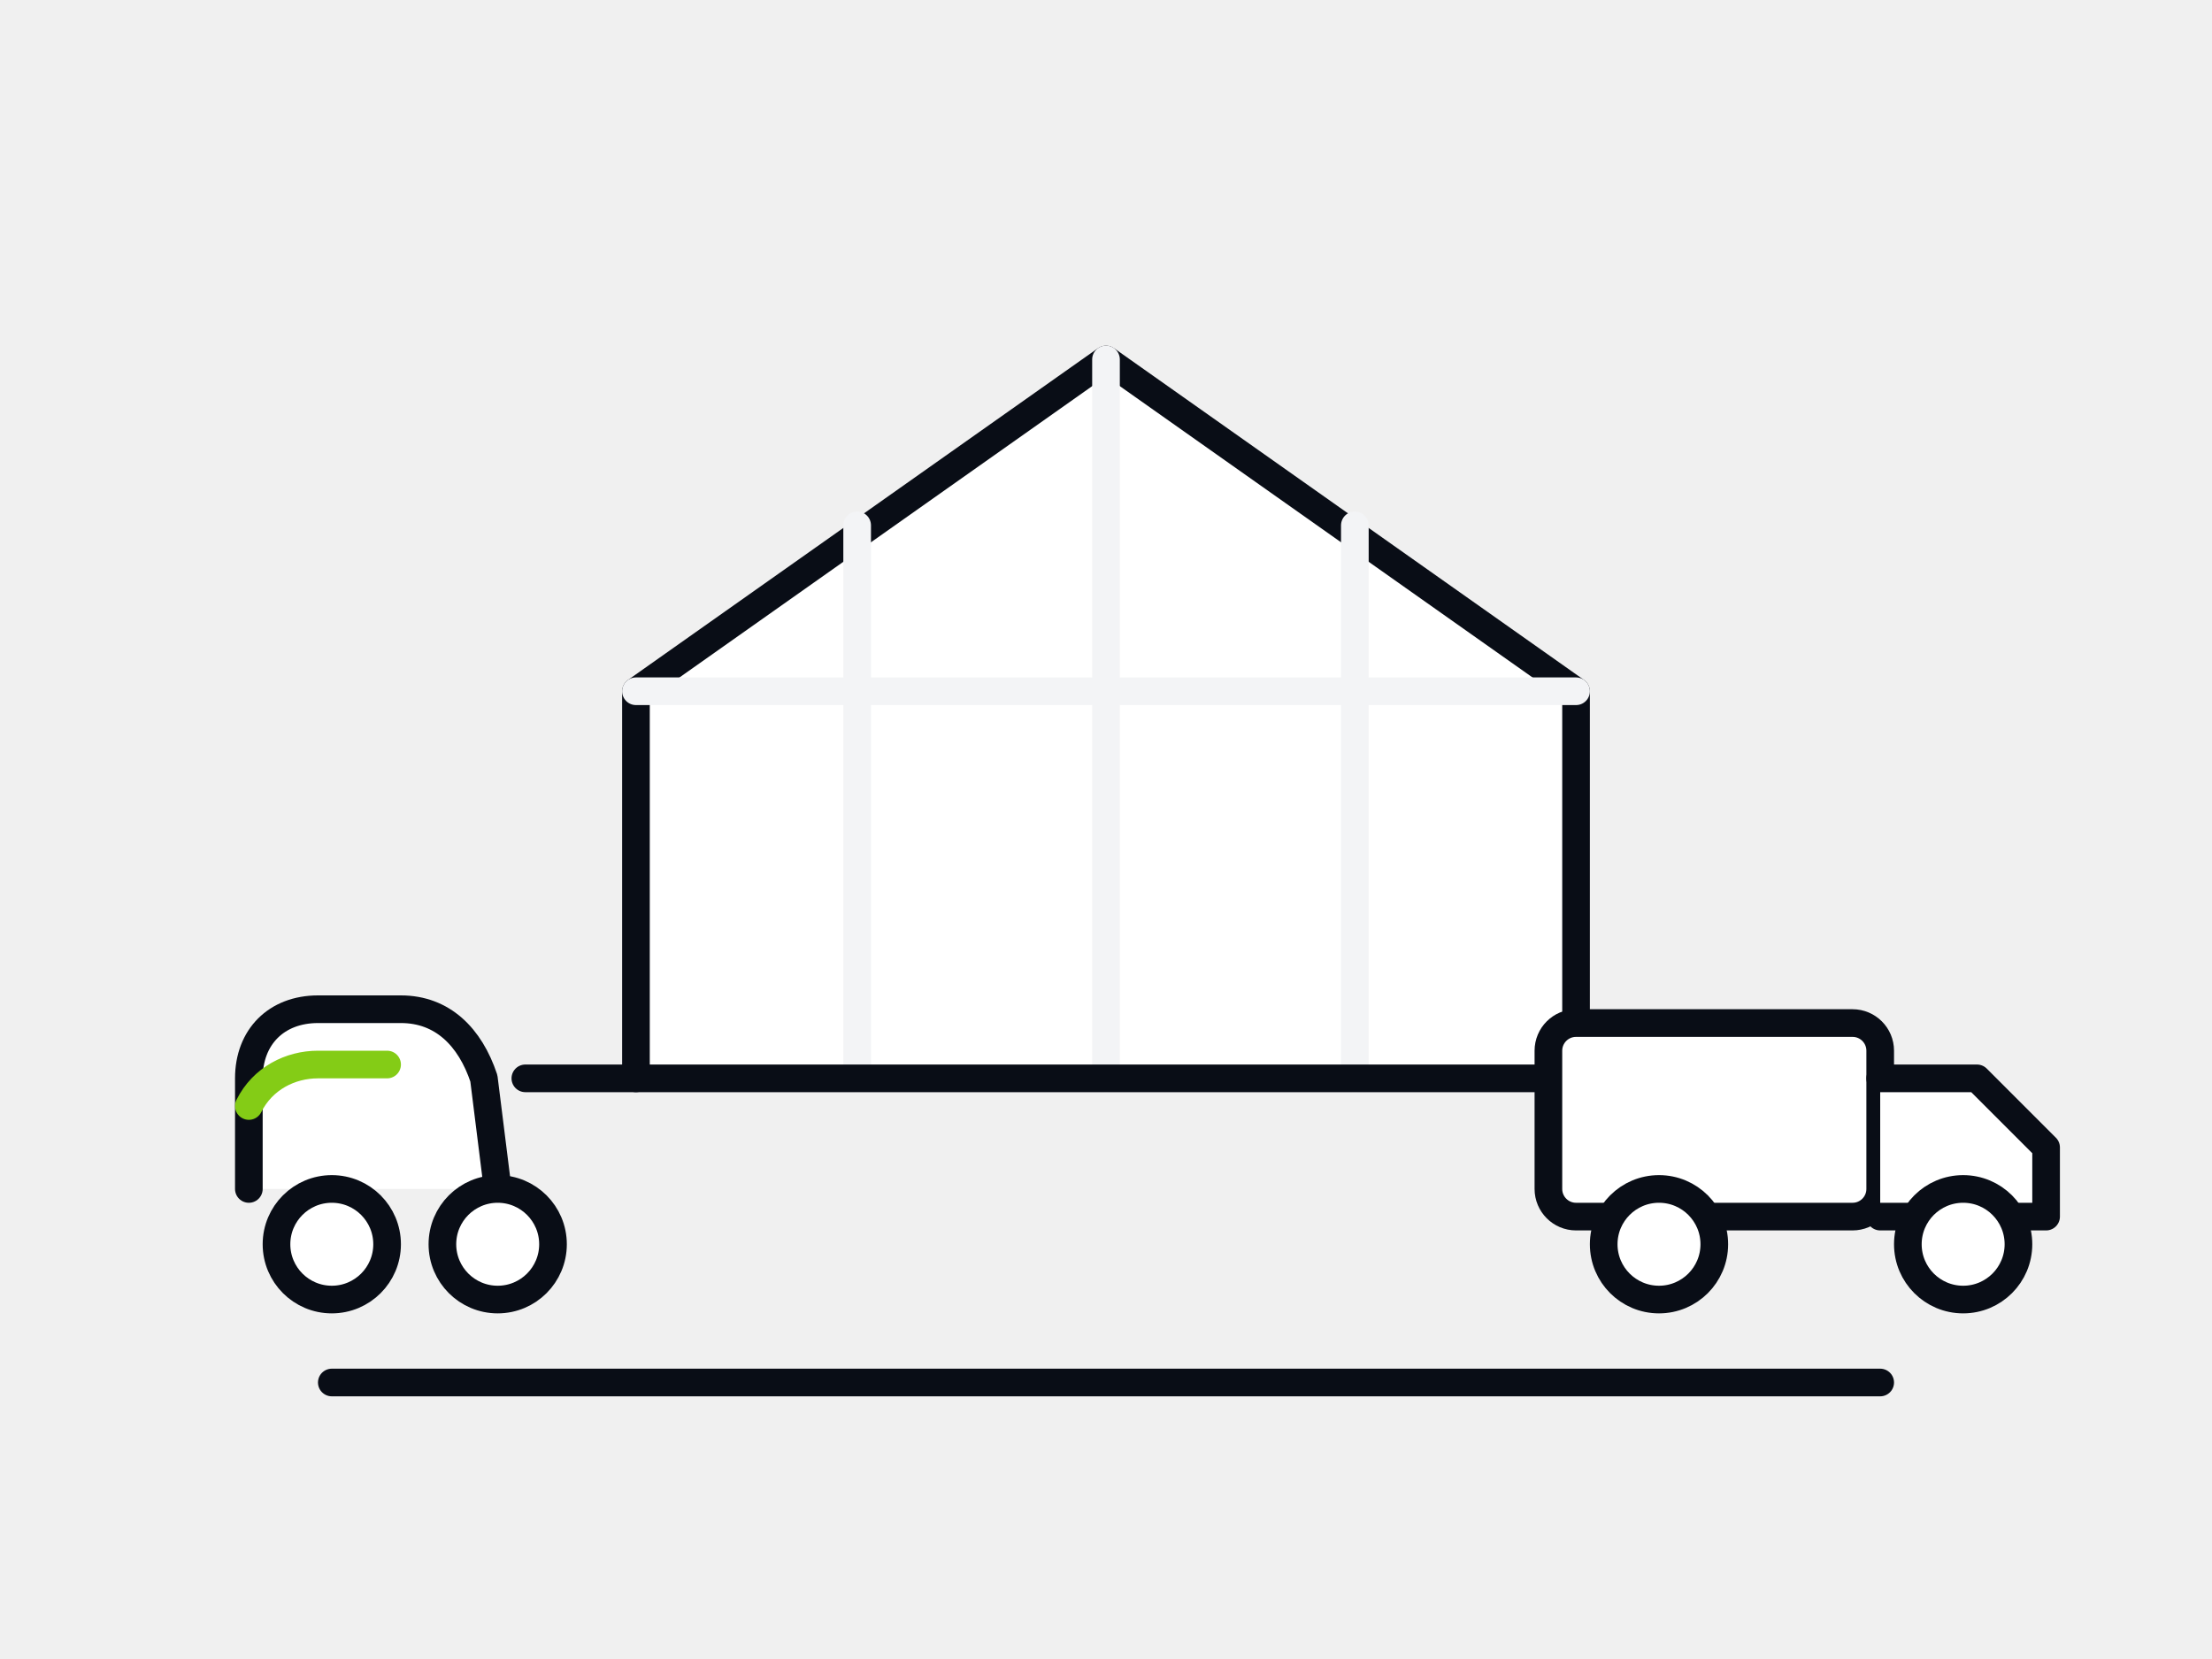
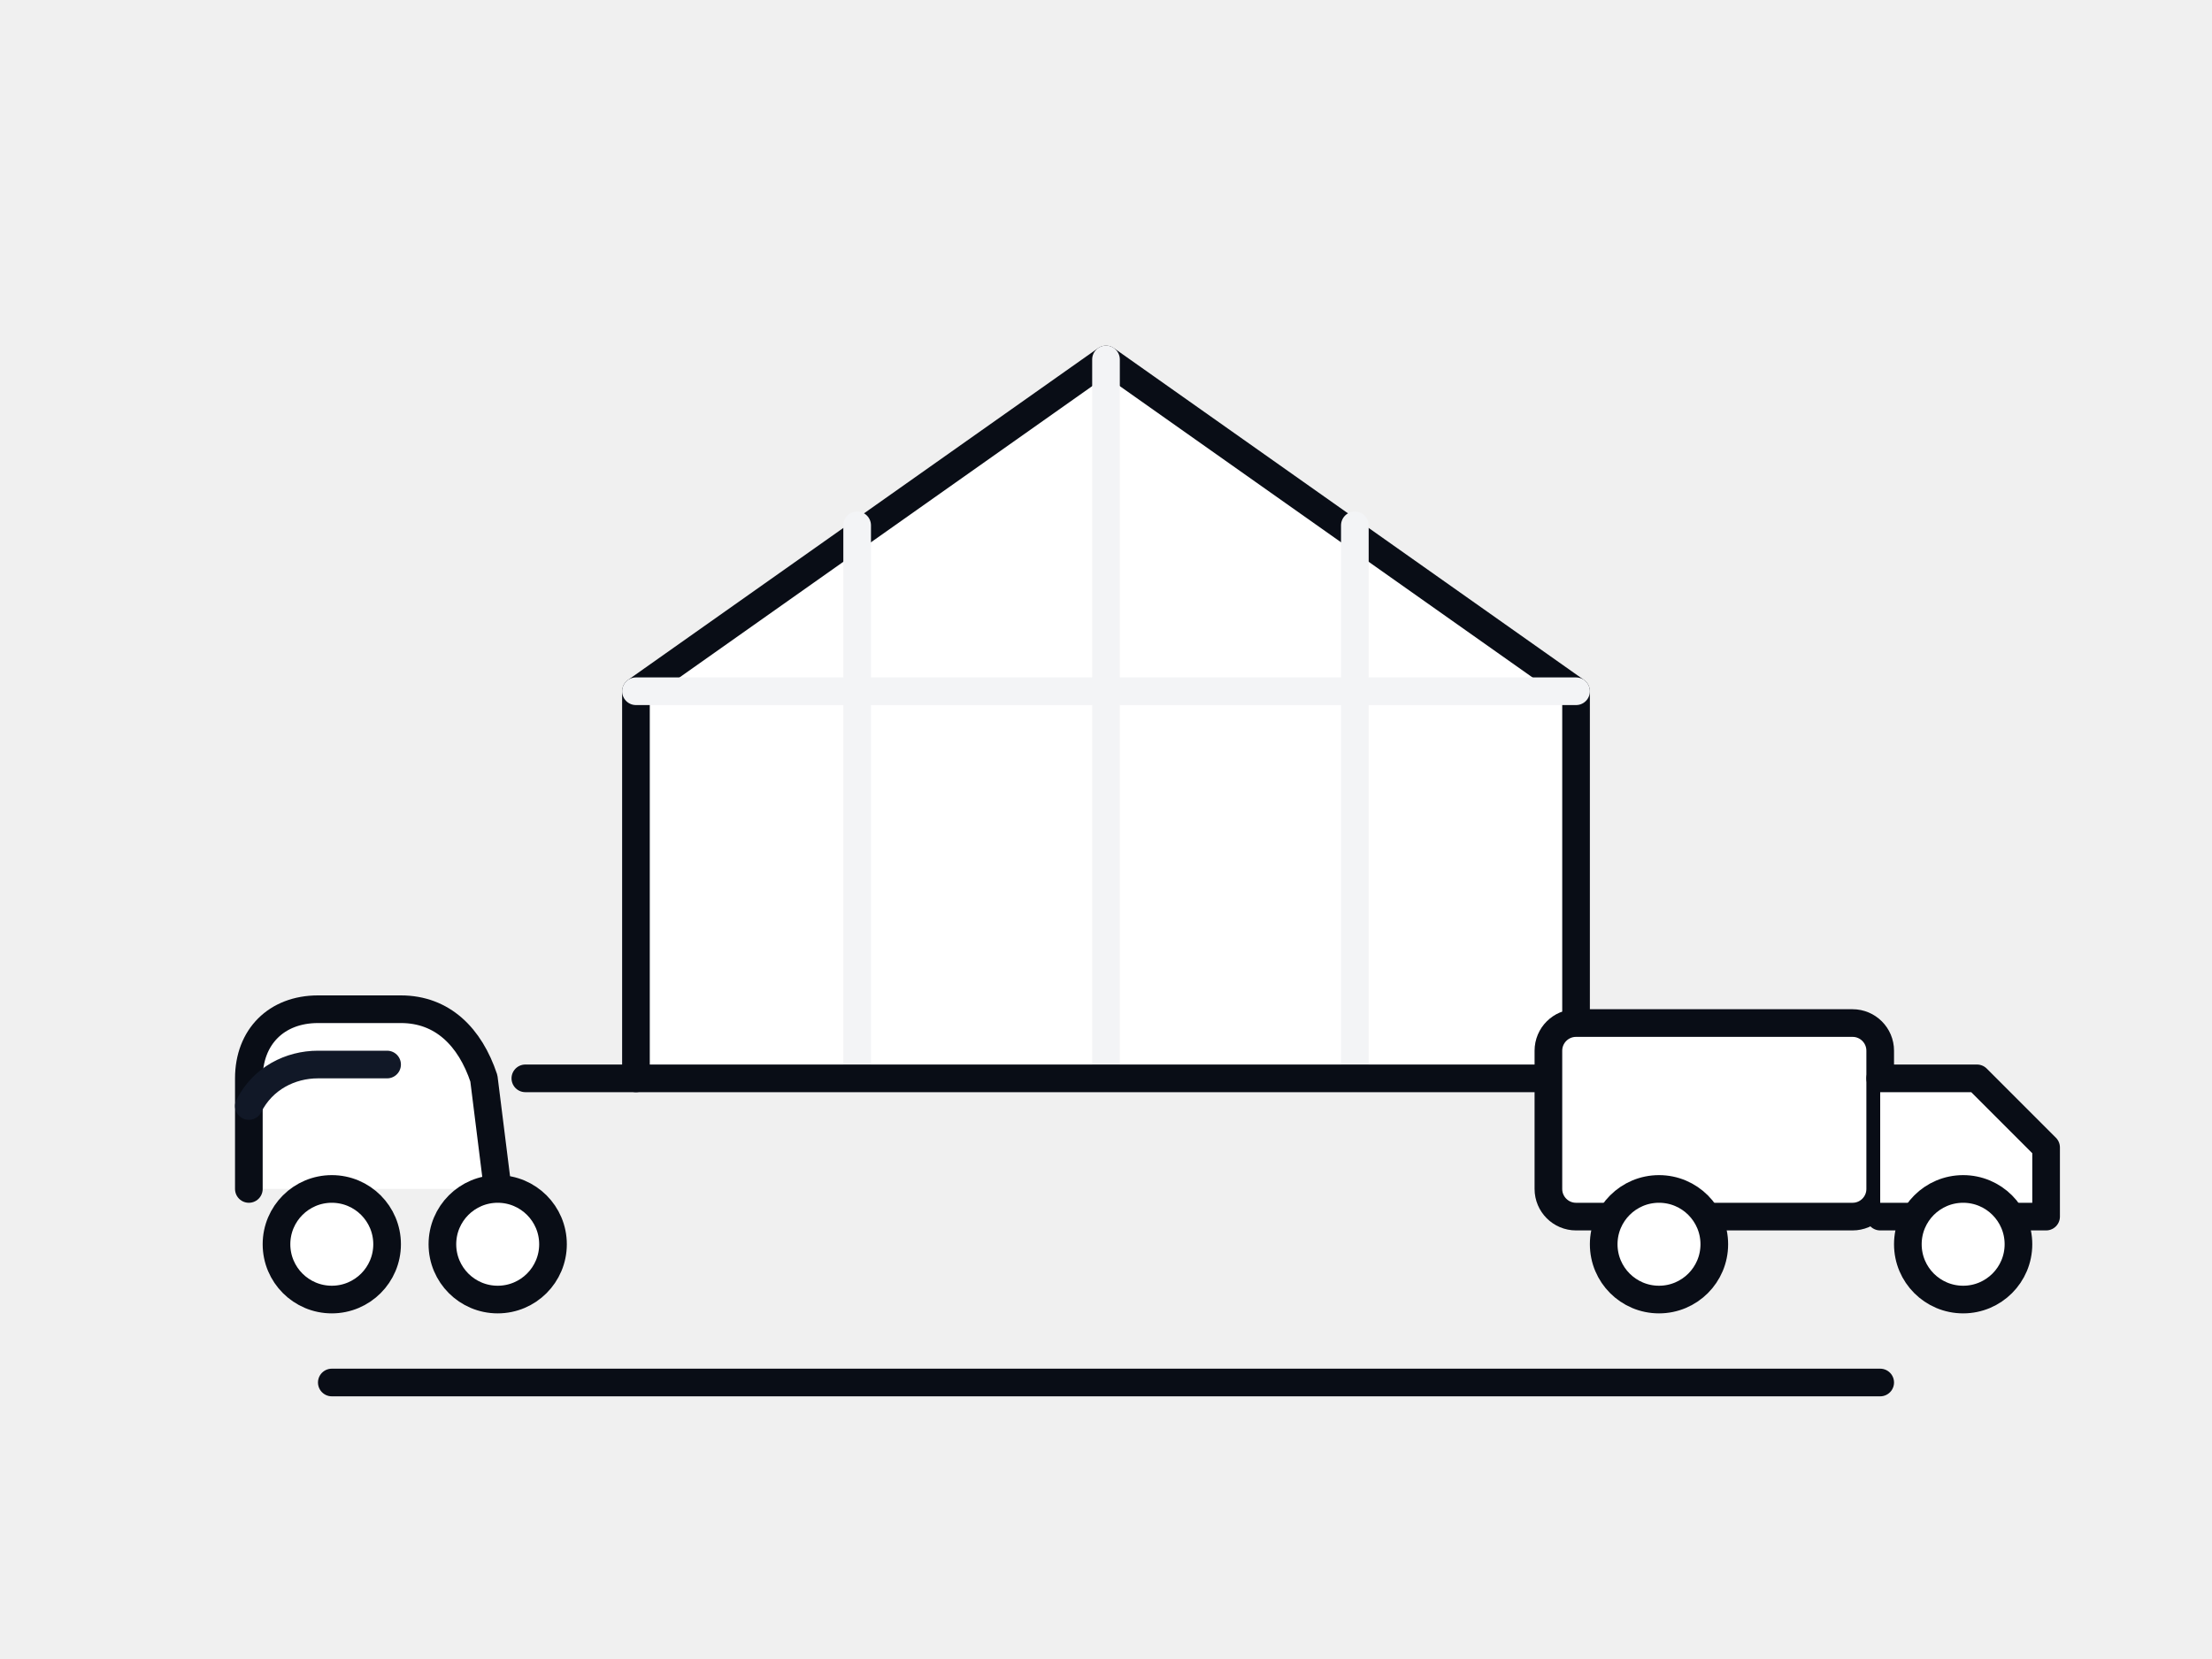
<svg xmlns="http://www.w3.org/2000/svg" viewBox="0 0 160 120" fill="none">
  <g stroke="#090D16" stroke-width="2" stroke-linecap="round" stroke-linejoin="round">
    <path d="M46 78V50l34-24 34 24v28" fill="#FFFFFF" />
    <path d="M46 50h68M80 26v52M62 38v40M98 38v40" stroke="#F3F4F6" />
    <path d="M38 78h84" />
    <path d="M18 86v-8c0-3 2-5 5-5h6c3 0 5 2 6 5l1 8" fill="#FFFFFF" />
    <circle cx="24" cy="90" r="4" fill="#FFFFFF" />
    <circle cx="36" cy="90" r="4" fill="#FFFFFF" />
-     <path d="M18 80c1-2 3-3 5-3h5" stroke="#84CC16" />
+     <path d="M18 80c1-2 3-3 5-3h5" stroke="#111827" />
    <rect x="112" y="74" width="24" height="14" rx="2" fill="#FFFFFF" />
    <path d="M136 78h7l5 5v5h-12" fill="#FFFFFF" />
    <circle cx="120" cy="90" r="4" fill="#FFFFFF" />
    <circle cx="142" cy="90" r="4" fill="#FFFFFF" />
    <path d="M24 100h112" />
  </g>
</svg>
